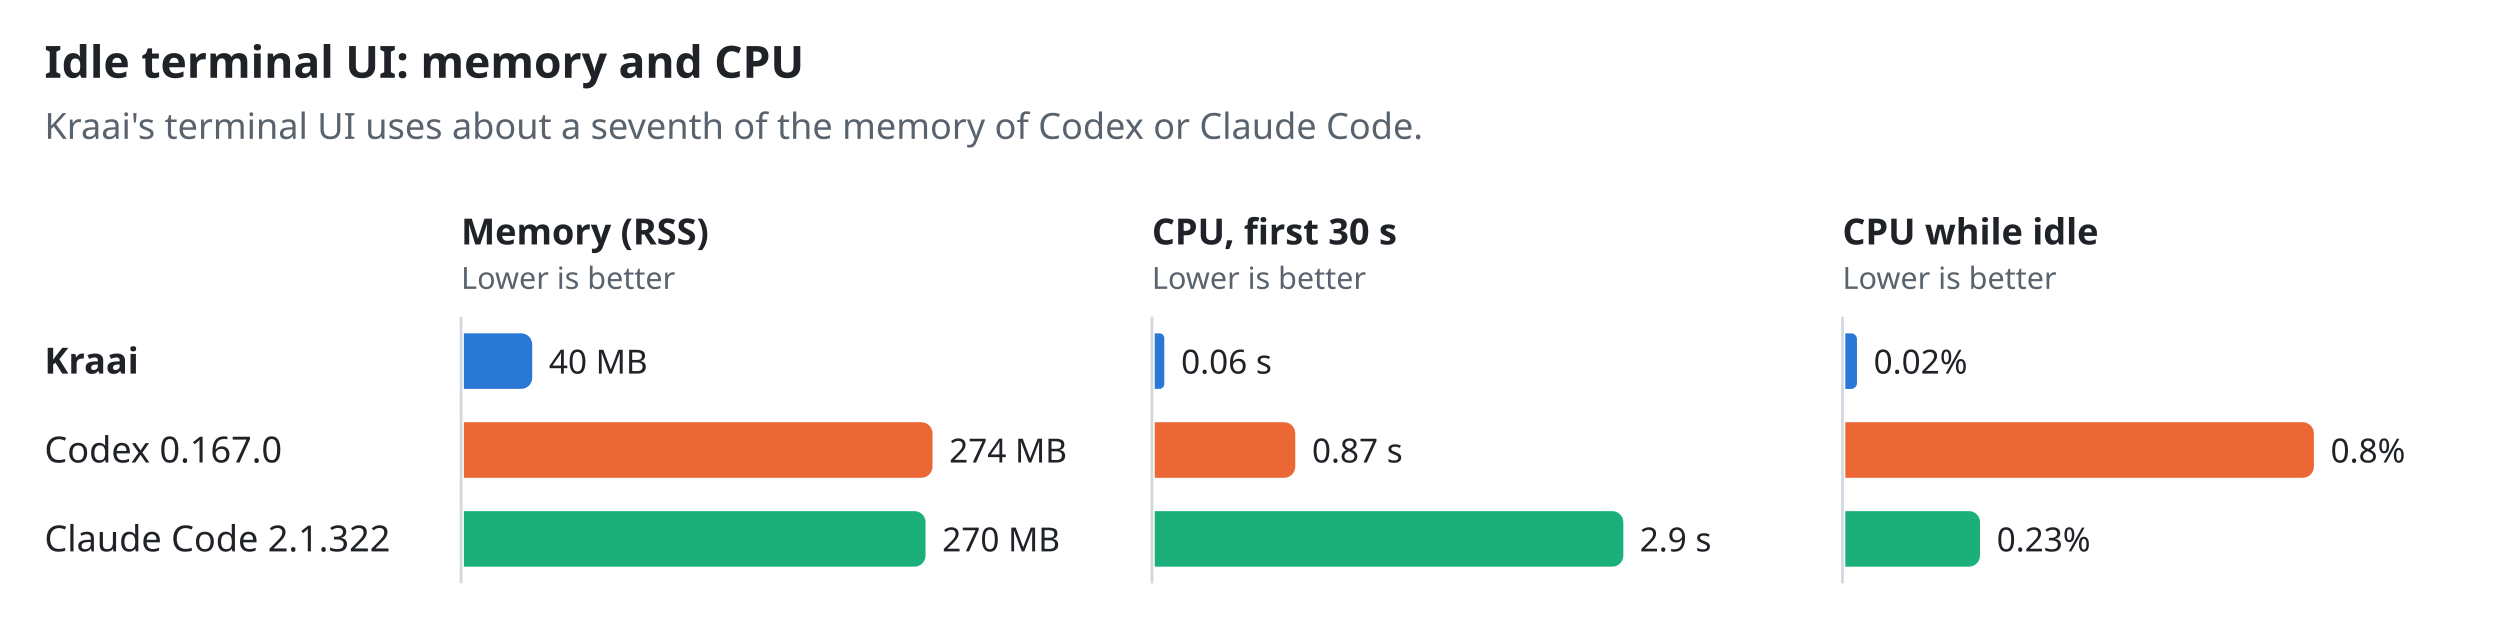
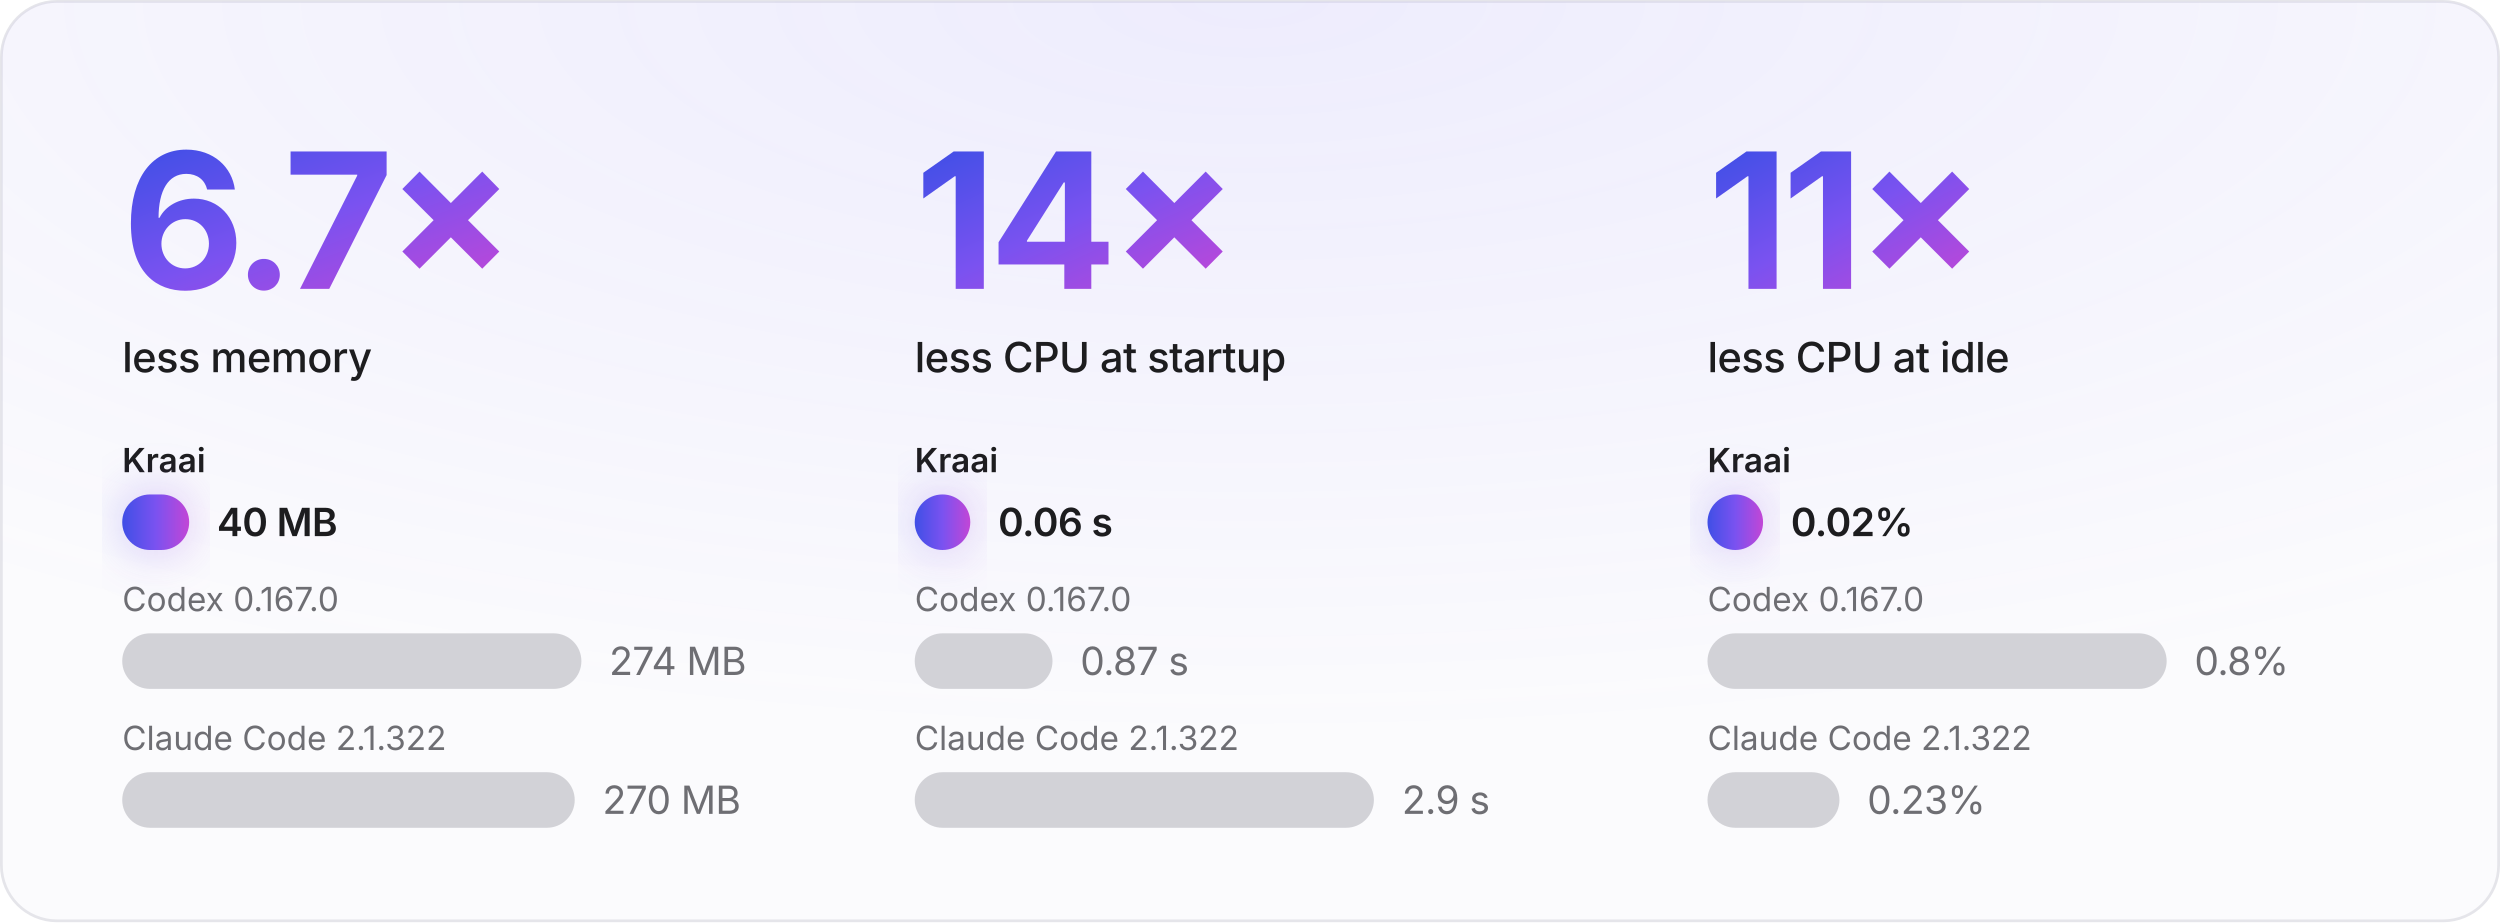
- <svg xmlns="http://www.w3.org/2000/svg" width="900" height="224" viewBox="0 0 900 224" font-family="-apple-system, BlinkMacSystemFont, 'Segoe UI', 'Noto Sans', Helvetica, Arial, sans-serif" role="img" aria-labelledby="title desc">
+ <svg xmlns="http://www.w3.org/2000/svg" width="900" height="332" viewBox="0 0 900 332" font-family="'SF Pro Display', -apple-system, BlinkMacSystemFont, Inter, 'Segoe UI', sans-serif" role="img" aria-labelledby="title desc">
+   <defs>
+     <linearGradient id="kraai" x1="0" y1="0" x2="1" y2="0">
+       <stop offset="0.00" stop-color="#3f4fe6" />
+       <stop offset="0.50" stop-color="#7a52f0" />
+       <stop offset="1.00" stop-color="#c246d6" />
+     </linearGradient>
+     <linearGradient id="kraai-text" x1="0" y1="0" x2="1" y2="1">
+       <stop offset="0.00" stop-color="#3f4fe6" />
+       <stop offset="0.50" stop-color="#7a52f0" />
+       <stop offset="1.00" stop-color="#c246d6" />
+     </linearGradient>
+     <radialGradient id="halo" cx="0.5" cy="0" r="0.8">
+       <stop offset="0" stop-color="#7b6cff" stop-opacity="0.1" />
+       <stop offset="1" stop-color="#7b6cff" stop-opacity="0" />
+     </radialGradient>
+     <filter id="glow" x="-30%" y="-150%" width="160%" height="400%">
+       <feGaussianBlur stdDeviation="9" />
+     </filter>
+   </defs>
  <g style="font-variant-numeric: tabular-nums">
-     <text x="16.0" y="28.0" font-size="16" font-weight="600" fill="#1f2328" text-anchor="start">Idle terminal UI: memory and CPU</text>
-     <text x="16.0" y="50.0" font-size="13" font-weight="400" fill="#59636e" text-anchor="start">Kraai's terminal UI uses about a seventh of the memory of Codex or Claude Code.</text>
-     <text x="16.0" y="134.5" font-size="13" font-weight="600" fill="#1f2328" text-anchor="start">Kraai</text>
-     <text x="16.0" y="166.5" font-size="13" font-weight="400" fill="#1f2328" text-anchor="start">Codex 0.167.0</text>
-     <text x="16.0" y="198.5" font-size="13" font-weight="400" fill="#1f2328" text-anchor="start">Claude Code 2.1.322</text>
-     <text x="166.0" y="88.0" font-size="13" font-weight="600" fill="#1f2328" text-anchor="start">Memory (RSS)</text>
-     <text x="166.0" y="104.0" font-size="11" font-weight="400" fill="#59636e" text-anchor="start">Lower is better</text>
-     <line x1="166.0" y1="114" x2="166.0" y2="210" stroke="#d1d9e0" stroke-width="1" />
-     <path d="M167.0,120.0h20.6a4,4 0 0 1 4,4v12.0a4,4 0 0 1 -4,4h-20.6z" fill="#2a78d6" />
-     <text x="197.6" y="134.5" font-size="12" font-weight="400" fill="#1f2328" text-anchor="start">40 MB</text>
-     <path d="M167.0,152.0h164.7a4,4 0 0 1 4,4v12.0a4,4 0 0 1 -4,4h-164.7z" fill="#eb6834" />
-     <text x="341.7" y="166.5" font-size="12" font-weight="400" fill="#1f2328" text-anchor="start">274 MB</text>
-     <path d="M167.0,184.0h162.2a4,4 0 0 1 4,4v12.0a4,4 0 0 1 -4,4h-162.2z" fill="#1baf7a" />
-     <text x="339.2" y="198.5" font-size="12" font-weight="400" fill="#1f2328" text-anchor="start">270 MB</text>
-     <text x="414.7" y="88.0" font-size="13" font-weight="600" fill="#1f2328" text-anchor="start">CPU, first 30 s</text>
-     <text x="414.7" y="104.0" font-size="11" font-weight="400" fill="#59636e" text-anchor="start">Lower is better</text>
-     <line x1="414.7" y1="114" x2="414.7" y2="210" stroke="#d1d9e0" stroke-width="1" />
-     <path d="M415.7,120.0h1.7a1.745,1.745 0 0 1 1.745,1.745v16.5a1.745,1.745 0 0 1 -1.745,1.745h-1.7z" fill="#2a78d6" />
-     <text x="425.2" y="134.5" font-size="12" font-weight="400" fill="#1f2328" text-anchor="start">0.06 s</text>
-     <path d="M415.7,152.0h46.6a4,4 0 0 1 4,4v12.0a4,4 0 0 1 -4,4h-46.6z" fill="#eb6834" />
-     <text x="472.3" y="166.5" font-size="12" font-weight="400" fill="#1f2328" text-anchor="start">0.87 s</text>
-     <path d="M415.7,184.0h164.7a4,4 0 0 1 4,4v12.0a4,4 0 0 1 -4,4h-164.7z" fill="#1baf7a" />
-     <text x="590.3" y="198.5" font-size="12" font-weight="400" fill="#1f2328" text-anchor="start">2.9 s</text>
-     <text x="663.3" y="88.0" font-size="13" font-weight="600" fill="#1f2328" text-anchor="start">CPU while idle</text>
-     <text x="663.3" y="104.0" font-size="11" font-weight="400" fill="#59636e" text-anchor="start">Lower is better</text>
-     <line x1="663.3" y1="114" x2="663.3" y2="210" stroke="#d1d9e0" stroke-width="1" />
-     <path d="M664.3,120.0h2.1a2.108,2.108 0 0 1 2.108,2.108v15.8a2.108,2.108 0 0 1 -2.108,2.108h-2.1z" fill="#2a78d6" />
-     <text x="674.5" y="134.5" font-size="12" font-weight="400" fill="#1f2328" text-anchor="start">0.02%</text>
-     <path d="M664.3,152.0h164.7a4,4 0 0 1 4,4v12.0a4,4 0 0 1 -4,4h-164.7z" fill="#eb6834" />
-     <text x="839.0" y="166.5" font-size="12" font-weight="400" fill="#1f2328" text-anchor="start">0.8%</text>
-     <path d="M664.3,184.0h44.5a4,4 0 0 1 4,4v12.0a4,4 0 0 1 -4,4h-44.5z" fill="#1baf7a" />
-     <text x="718.8" y="198.5" font-size="12" font-weight="400" fill="#1f2328" text-anchor="start">0.23%</text>
+     <rect x="0.5" y="0.5" width="899" height="331" rx="20" fill="#fbfbfd" stroke="#e5e5ea" />
+     <rect x="0.5" y="0.5" width="899" height="331" rx="20" fill="url(#halo)" />
+     <text x="44.0" y="104.0" font-size="68" font-weight="700" fill="url(#kraai-text)" letter-spacing="-2.5">6.7×</text>
+     <text x="44.0" y="134.0" font-size="15" font-weight="500" fill="#1d1d1f" letter-spacing="-0.2">less memory</text>
+     <text x="44.0" y="170.0" font-size="12" font-weight="600" fill="#1d1d1f">Kraai</text>
+     <rect x="44.0" y="178.0" width="24.1" height="20" rx="10.0" fill="url(#kraai)" opacity="0.35" filter="url(#glow)" />
+     <rect x="44.0" y="178.0" width="24.1" height="20" rx="10.0" fill="url(#kraai)" />
+     <text x="78.1" y="193.0" font-size="14" font-weight="600" fill="#1d1d1f" letter-spacing="-0.2">40 MB</text>
+     <text x="44.0" y="220.0" font-size="12" font-weight="400" fill="#6e6e73">Codex 0.167.0</text>
+     <rect x="44.0" y="228.0" width="165.3" height="20" rx="10.0" fill="#d2d2d7" />
+     <text x="219.3" y="243.0" font-size="14" font-weight="400" fill="#6e6e73" letter-spacing="-0.2">274 MB</text>
+     <text x="44.0" y="270.0" font-size="12" font-weight="400" fill="#6e6e73">Claude Code 2.1.322</text>
+     <rect x="44.0" y="278.0" width="162.9" height="20" rx="10.0" fill="#d2d2d7" />
+     <text x="216.9" y="293.0" font-size="14" font-weight="400" fill="#6e6e73" letter-spacing="-0.2">270 MB</text>
+     <text x="329.3" y="104.0" font-size="68" font-weight="700" fill="url(#kraai-text)" letter-spacing="-2.5">14×</text>
+     <text x="329.3" y="134.0" font-size="15" font-weight="500" fill="#1d1d1f" letter-spacing="-0.2">less CPU at startup</text>
+     <text x="329.3" y="170.0" font-size="12" font-weight="600" fill="#1d1d1f">Kraai</text>
+     <rect x="329.3" y="178.0" width="20.0" height="20" rx="10.0" fill="url(#kraai)" opacity="0.35" filter="url(#glow)" />
+     <rect x="329.3" y="178.0" width="20.0" height="20" rx="10.0" fill="url(#kraai)" />
+     <text x="359.3" y="193.0" font-size="14" font-weight="600" fill="#1d1d1f" letter-spacing="-0.2">0.06 s</text>
+     <text x="329.3" y="220.0" font-size="12" font-weight="400" fill="#6e6e73">Codex 0.167.0</text>
+     <rect x="329.3" y="228.0" width="49.6" height="20" rx="10.0" fill="#d2d2d7" />
+     <text x="388.9" y="243.0" font-size="14" font-weight="400" fill="#6e6e73" letter-spacing="-0.2">0.87 s</text>
+     <text x="329.3" y="270.0" font-size="12" font-weight="400" fill="#6e6e73">Claude Code 2.1.322</text>
+     <rect x="329.3" y="278.0" width="165.3" height="20" rx="10.0" fill="#d2d2d7" />
+     <text x="504.7" y="293.0" font-size="14" font-weight="400" fill="#6e6e73" letter-spacing="-0.2">2.9 s</text>
+     <text x="614.7" y="104.0" font-size="68" font-weight="700" fill="url(#kraai-text)" letter-spacing="-2.5">11×</text>
+     <text x="614.7" y="134.0" font-size="15" font-weight="500" fill="#1d1d1f" letter-spacing="-0.2">less CPU at idle</text>
+     <text x="614.7" y="170.0" font-size="12" font-weight="600" fill="#1d1d1f">Kraai</text>
+     <rect x="614.7" y="178.0" width="20.0" height="20" rx="10.0" fill="url(#kraai)" opacity="0.35" filter="url(#glow)" />
+     <rect x="614.7" y="178.0" width="20.0" height="20" rx="10.0" fill="url(#kraai)" />
+     <text x="644.7" y="193.0" font-size="14" font-weight="600" fill="#1d1d1f" letter-spacing="-0.2">0.02%</text>
+     <text x="614.7" y="220.0" font-size="12" font-weight="400" fill="#6e6e73">Codex 0.167.0</text>
+     <rect x="614.7" y="228.0" width="165.3" height="20" rx="10.0" fill="#d2d2d7" />
+     <text x="790.0" y="243.0" font-size="14" font-weight="400" fill="#6e6e73" letter-spacing="-0.2">0.8%</text>
+     <text x="614.7" y="270.0" font-size="12" font-weight="400" fill="#6e6e73">Claude Code 2.1.322</text>
+     <rect x="614.7" y="278.0" width="47.5" height="20" rx="10.0" fill="#d2d2d7" />
+     <text x="672.2" y="293.0" font-size="14" font-weight="400" fill="#6e6e73" letter-spacing="-0.2">0.23%</text>
  </g>
</svg>
